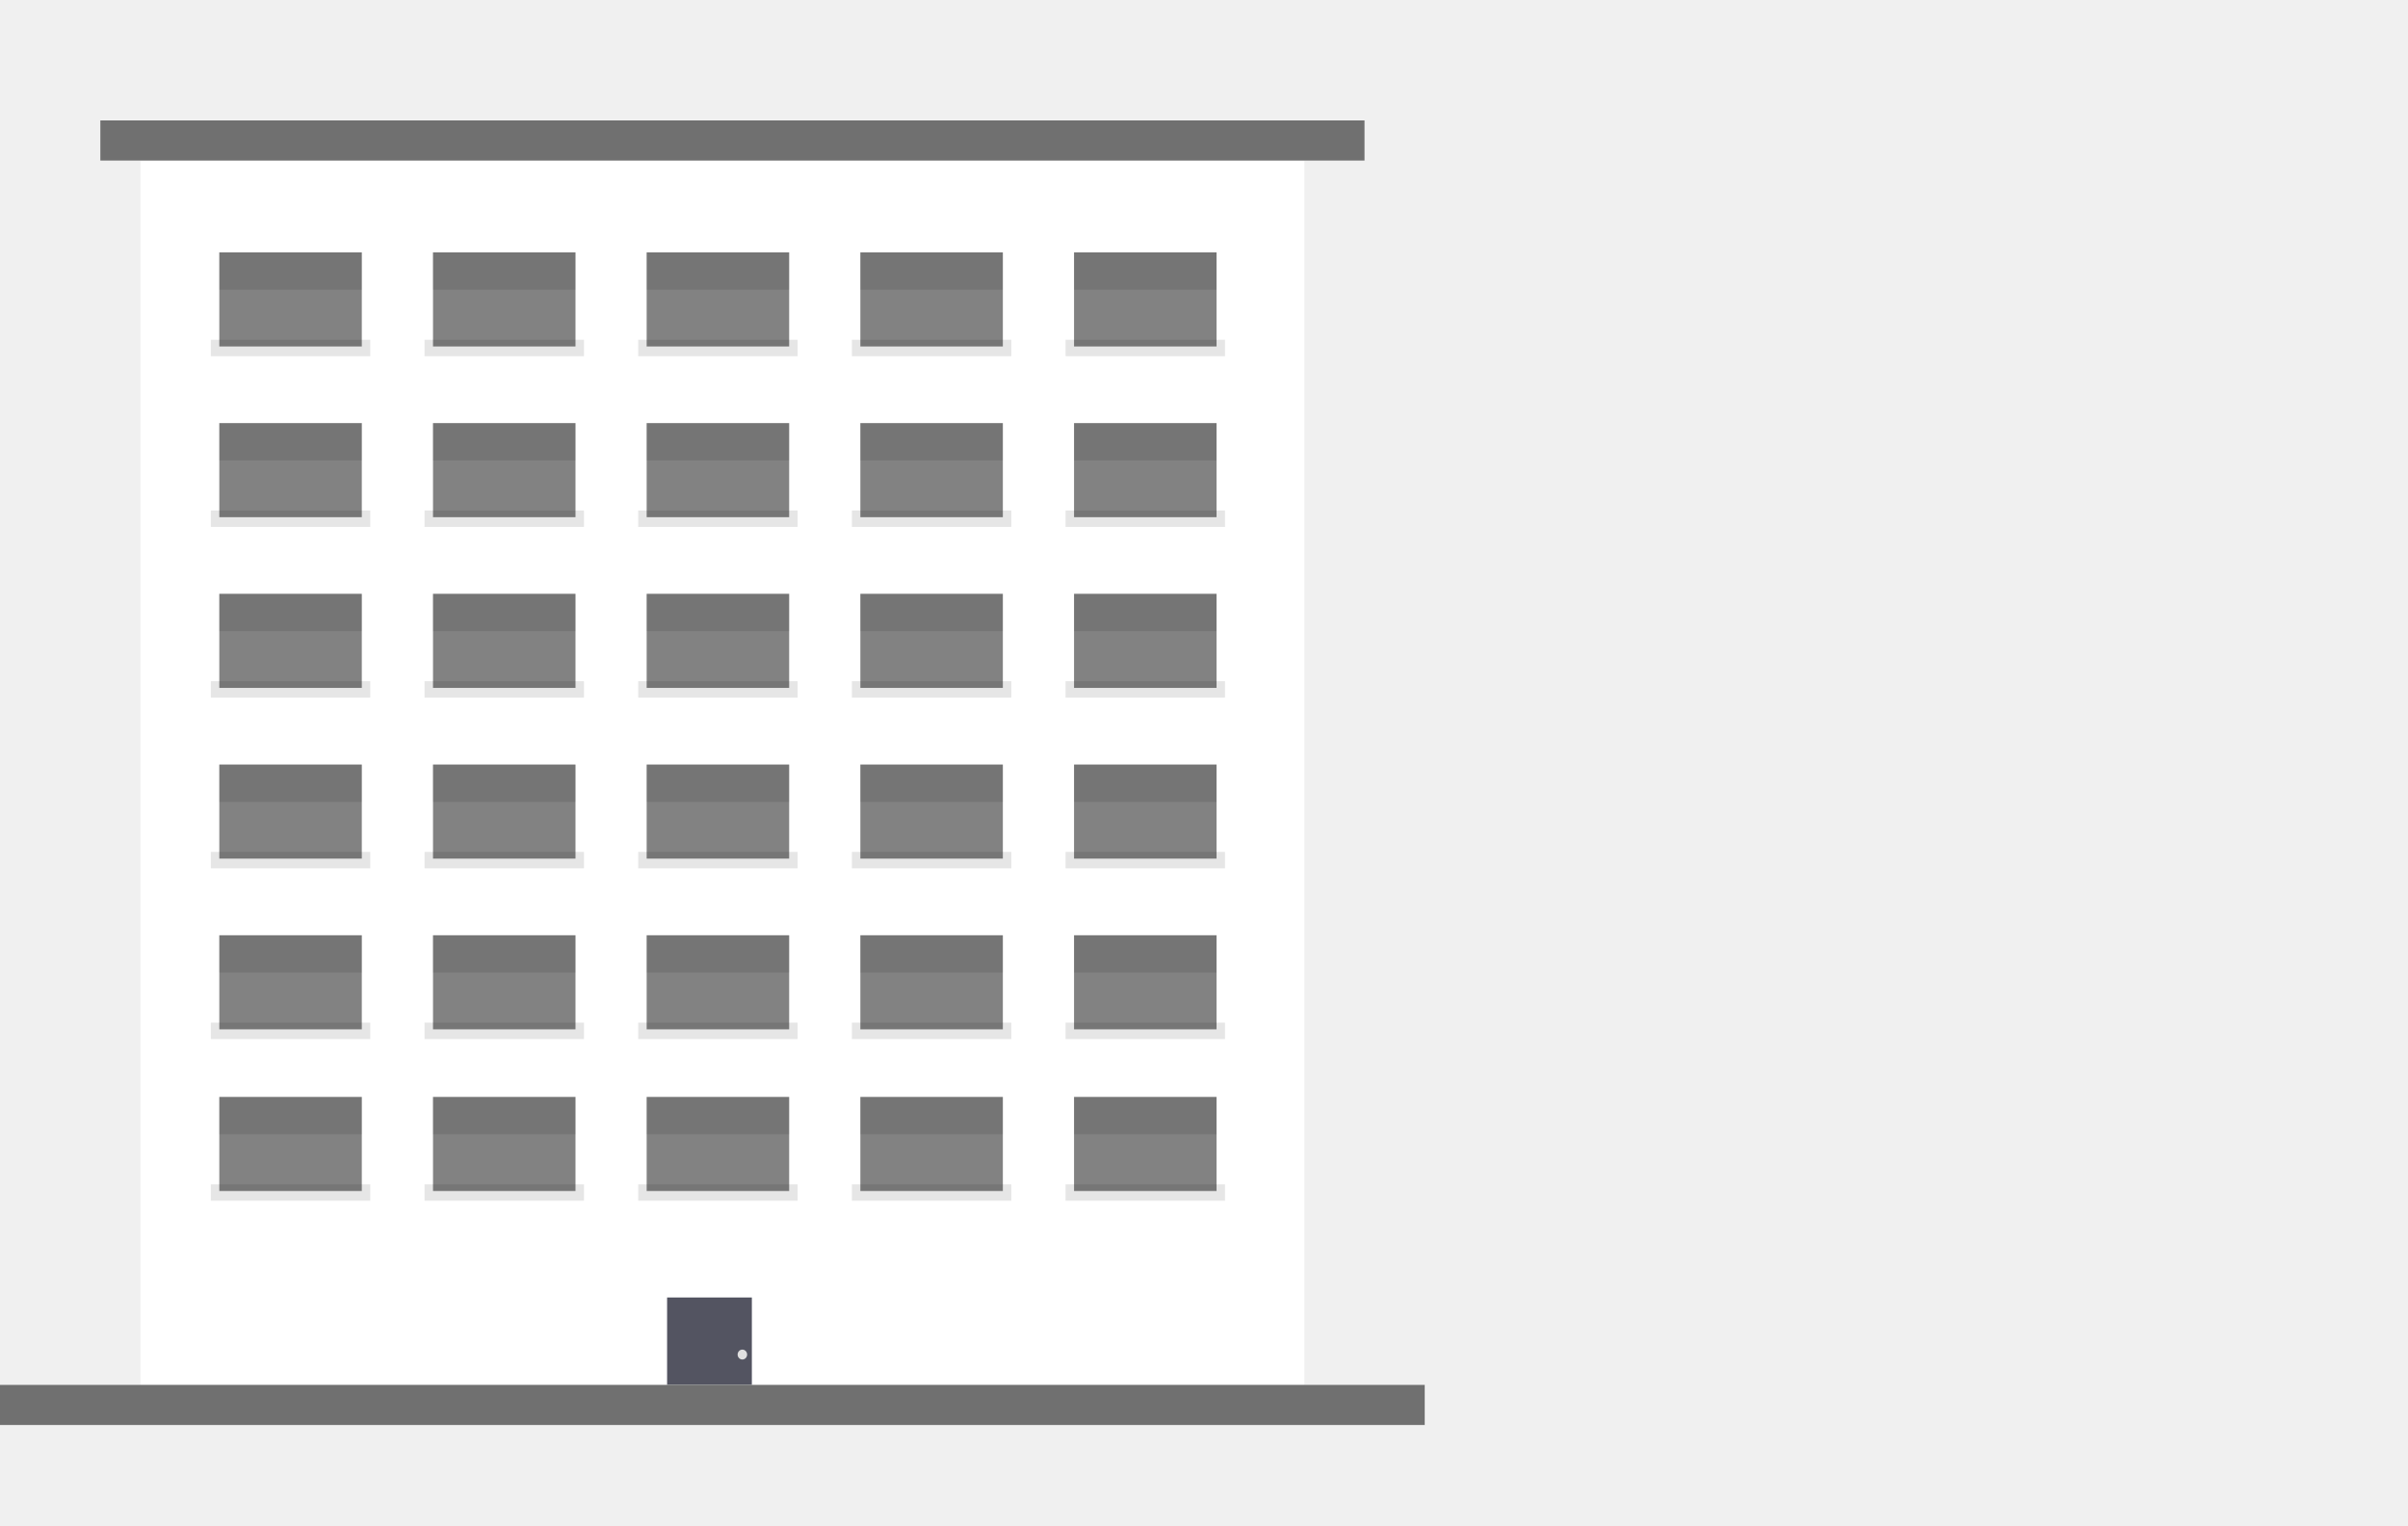
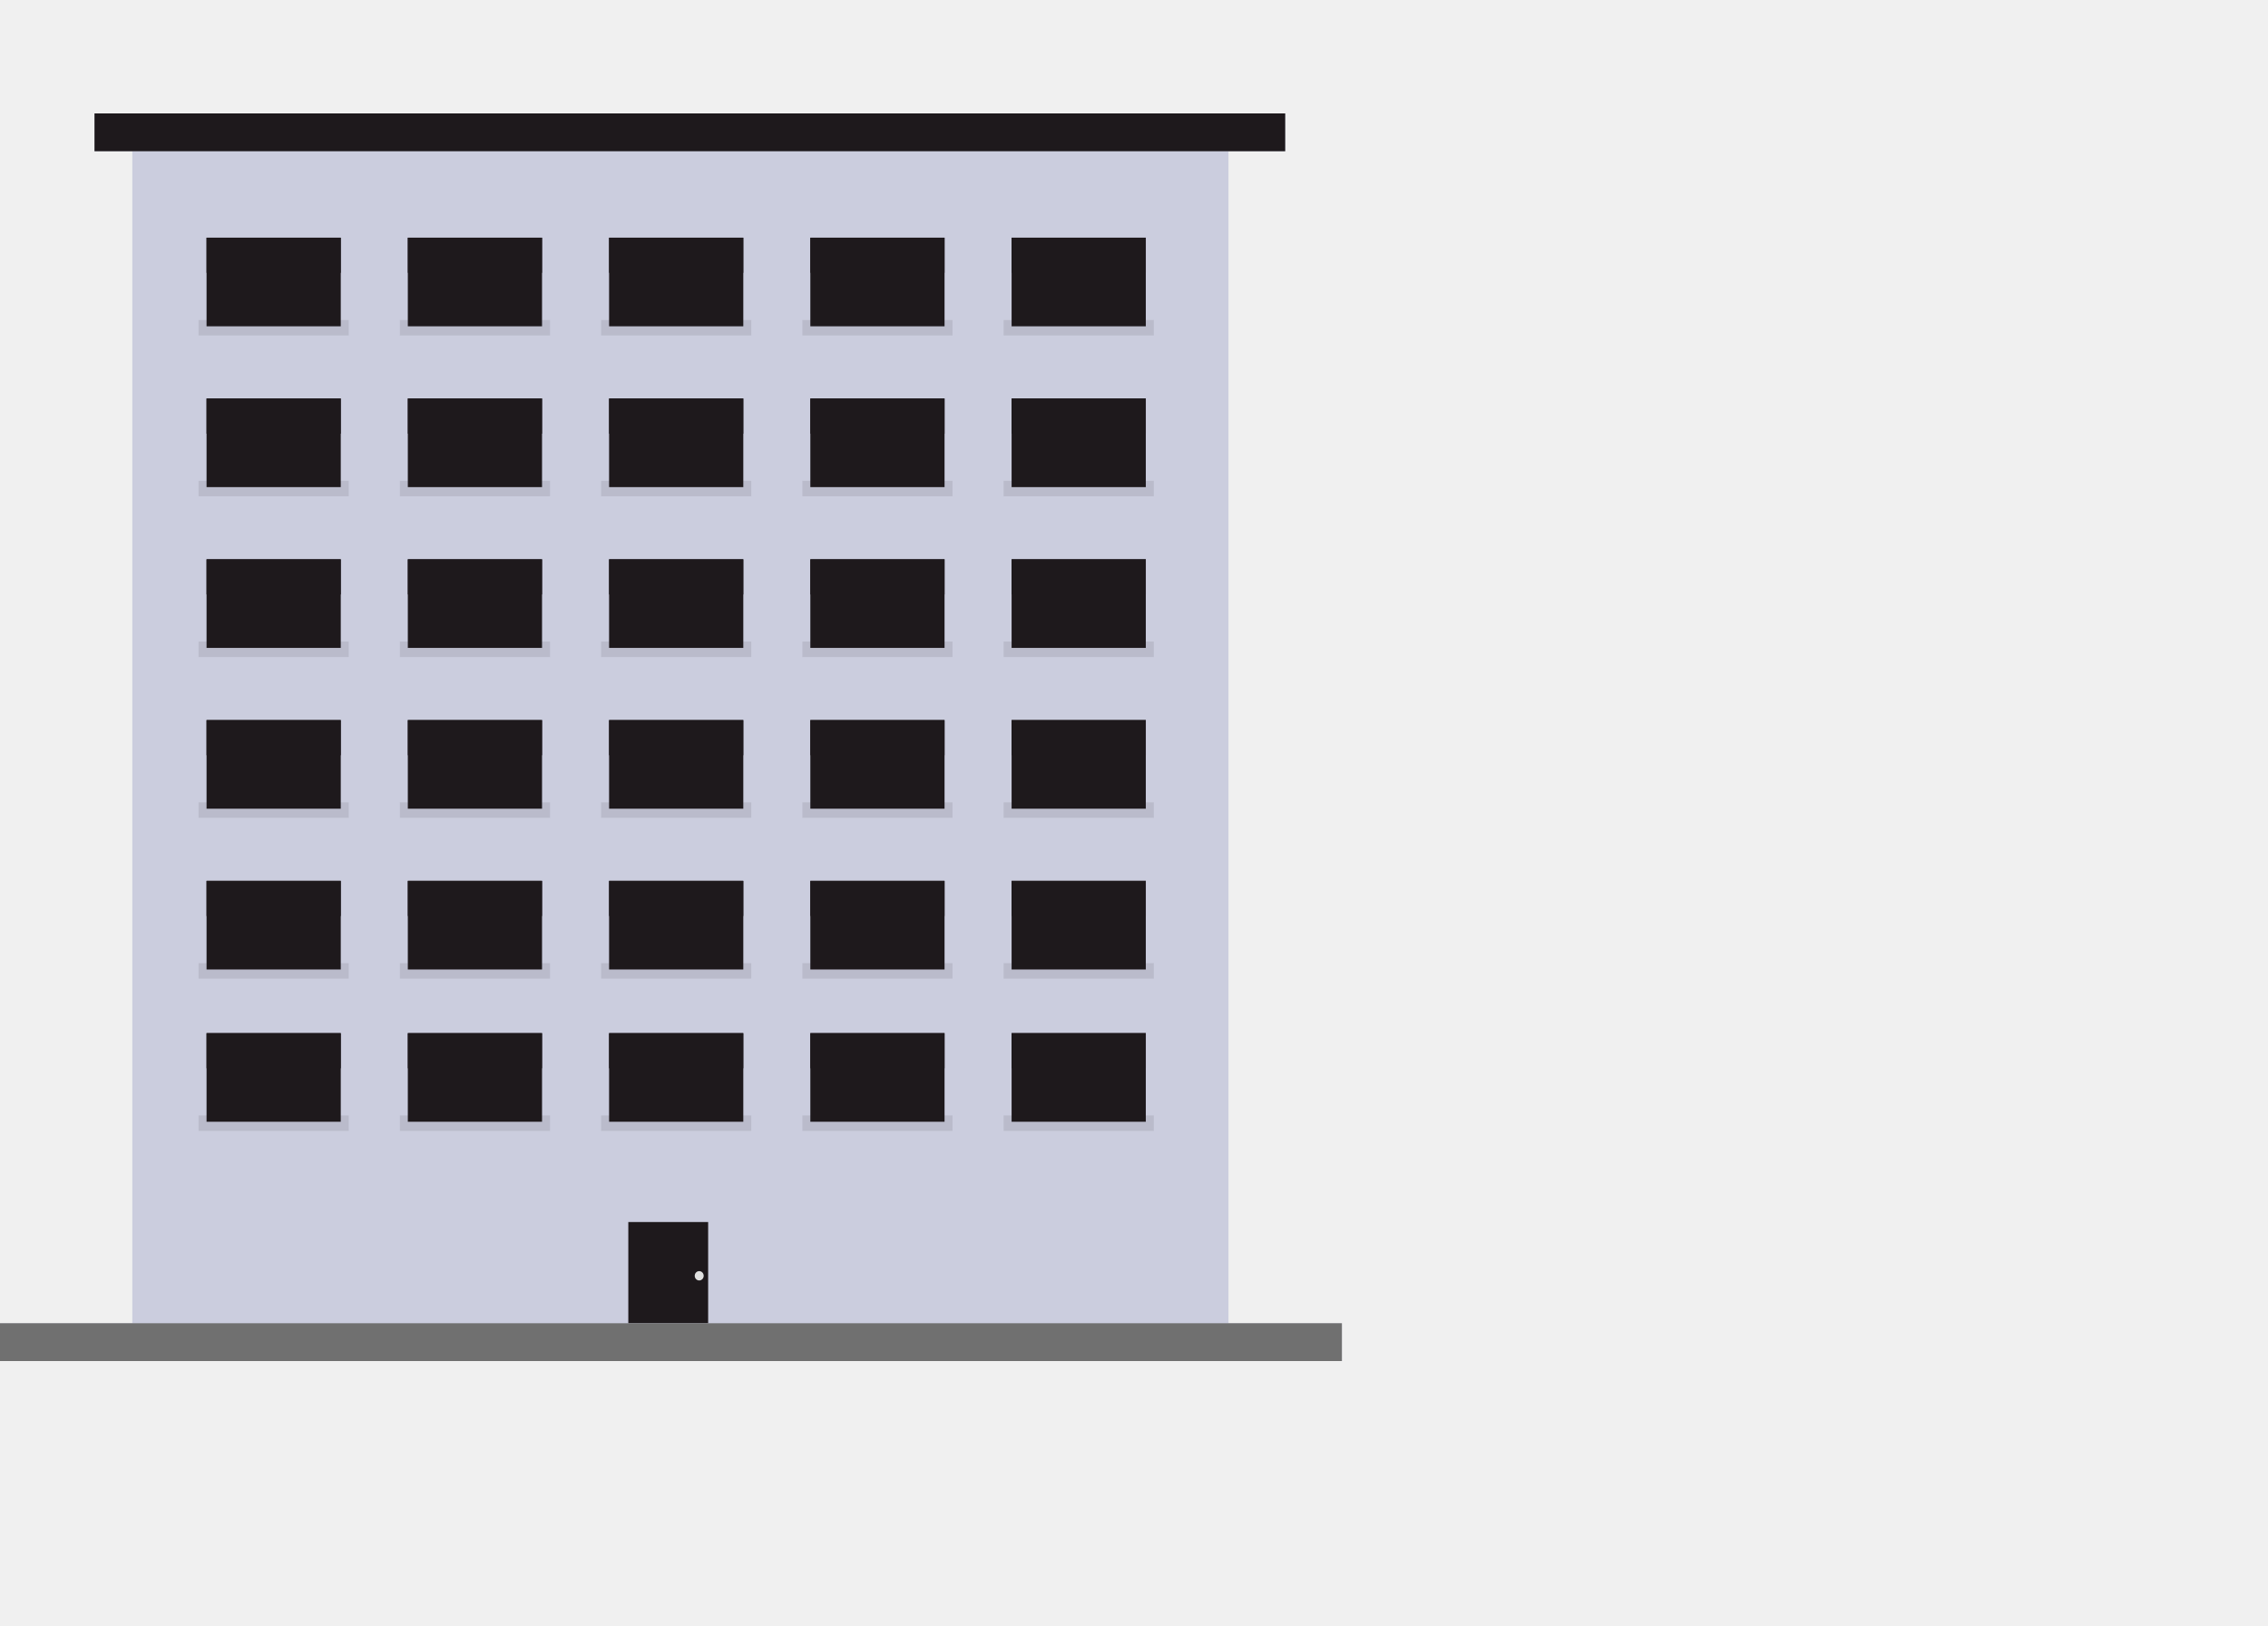
- <svg xmlns="http://www.w3.org/2000/svg" width="120" height="76" viewBox="0 0 120 76">
+ <svg xmlns="http://www.w3.org/2000/svg" width="120" height="86" viewBox="0 0 120 86">
  <defs>
    <clipPath id="clip-building-8">
-       <rect width="120" height="76" />
+       <rect width="120" height="86" />
    </clipPath>
  </defs>
  <g id="building-8" clip-path="url(#clip-building-8)">
    <g id="Group_907" data-name="Group 907" transform="translate(-4 -12)">
      <g id="Group_905" data-name="Group 905" transform="translate(2 1)">
        <g id="Group_871" data-name="Group 871" transform="translate(7 17)">
          <g id="Group_870" data-name="Group 870" transform="translate(0 -1)">
            <g id="Group_869" data-name="Group 869">
-               <rect id="Rectangle_501" data-name="Rectangle 501" width="58" height="63.35" transform="translate(2 2)" fill="#fff" />
-               <g id="Group_829" data-name="Group 829" transform="translate(28.244 59.646)">
-                 <g id="Group_732" data-name="Group 732" transform="translate(0 0)">
-                   <g id="Group_737" data-name="Group 737">
-                     <rect id="Rectangle_331" data-name="Rectangle 331" width="4.224" height="5.689" fill="#535461" />
-                     <ellipse id="Ellipse_257" data-name="Ellipse 257" cx="0.237" cy="0.247" rx="0.237" ry="0.247" transform="translate(3.514 2.597)" fill="#e0e0e0" />
-                   </g>
-                 </g>
+               <rect id="Rectangle_501" data-name="Rectangle 501" width="58" height="63.35" transform="translate(2 2)" fill="#cbcdde" />
+               <g id="Group_737" data-name="Group 737" transform="translate(28.244 59.646)">
+                 <rect id="Rectangle_331" data-name="Rectangle 331" width="4.224" height="5.689" fill="#1e191c" />
+                 <ellipse id="Ellipse_257" data-name="Ellipse 257" cx="0.237" cy="0.247" rx="0.237" ry="0.247" transform="translate(3.514 2.597)" fill="#e0e0e0" />
              </g>
-               <g id="Group_830" data-name="Group 830" transform="translate(5.507 7.575)">
-                 <rect id="Rectangle_332" data-name="Rectangle 332" width="7.945" height="0.819" transform="translate(0 4.353)" opacity="0.1" />
-                 <rect id="Rectangle_333" data-name="Rectangle 333" width="7.101" height="4.687" transform="translate(0.422 0)" fill="#060606" opacity="0.5" />
-                 <g id="Group_536" data-name="Group 536" transform="translate(0.422 0)" opacity="0.1">
-                   <rect id="Rectangle_335" data-name="Rectangle 335" width="7.101" height="1.86" />
-                 </g>
-               </g>
-               <g id="Group_835" data-name="Group 835" transform="translate(16.156 7.575)">
-                 <rect id="Rectangle_332-2" data-name="Rectangle 332" width="7.945" height="0.819" transform="translate(0 4.353)" opacity="0.1" />
-                 <rect id="Rectangle_333-2" data-name="Rectangle 333" width="7.101" height="4.687" transform="translate(0.422 0)" fill="#060606" opacity="0.5" />
-                 <g id="Group_536-2" data-name="Group 536" transform="translate(0.422 0)" opacity="0.1">
-                   <rect id="Rectangle_335-2" data-name="Rectangle 335" width="7.101" height="1.86" />
-                 </g>
-               </g>
-               <g id="Group_844" data-name="Group 844" transform="translate(26.804 7.575)">
-                 <rect id="Rectangle_332-3" data-name="Rectangle 332" width="7.945" height="0.819" transform="translate(0 4.353)" opacity="0.1" />
-                 <rect id="Rectangle_333-3" data-name="Rectangle 333" width="7.101" height="4.687" transform="translate(0.422 0)" fill="#060606" opacity="0.5" />
-                 <g id="Group_536-3" data-name="Group 536" transform="translate(0.422 0)" opacity="0.1">
-                   <rect id="Rectangle_335-3" data-name="Rectangle 335" width="7.101" height="1.86" />
-                 </g>
-               </g>
-               <g id="Group_852" data-name="Group 852" transform="translate(37.453 7.575)">
-                 <rect id="Rectangle_332-4" data-name="Rectangle 332" width="7.945" height="0.819" transform="translate(0 4.353)" opacity="0.1" />
-                 <rect id="Rectangle_333-4" data-name="Rectangle 333" width="7.101" height="4.687" transform="translate(0.422 0)" fill="#060606" opacity="0.5" />
-                 <g id="Group_536-4" data-name="Group 536" transform="translate(0.422 0)" opacity="0.1">
-                   <rect id="Rectangle_335-4" data-name="Rectangle 335" width="7.101" height="1.86" />
-                 </g>
-               </g>
-               <g id="Group_865" data-name="Group 865" transform="translate(48.102 7.575)">
-                 <rect id="Rectangle_332-5" data-name="Rectangle 332" width="7.945" height="0.819" transform="translate(0 4.353)" opacity="0.1" />
-                 <rect id="Rectangle_333-5" data-name="Rectangle 333" width="7.101" height="4.687" transform="translate(0.422 0)" fill="#060606" opacity="0.5" />
-                 <g id="Group_536-5" data-name="Group 536" transform="translate(0.422 0)" opacity="0.1">
-                   <rect id="Rectangle_335-5" data-name="Rectangle 335" width="7.101" height="1.86" />
-                 </g>
-               </g>
-               <g id="Group_831" data-name="Group 831" transform="translate(5.507 16.081)">
-                 <rect id="Rectangle_332-6" data-name="Rectangle 332" width="7.945" height="0.819" transform="translate(0 4.353)" opacity="0.1" />
-                 <rect id="Rectangle_333-6" data-name="Rectangle 333" width="7.101" height="4.687" transform="translate(0.422 0)" fill="#060606" opacity="0.5" />
-                 <g id="Group_536-6" data-name="Group 536" transform="translate(0.422 0)" opacity="0.1">
-                   <rect id="Rectangle_335-6" data-name="Rectangle 335" width="7.101" height="1.86" />
-                 </g>
-               </g>
-               <g id="Group_836" data-name="Group 836" transform="translate(16.156 16.081)">
-                 <rect id="Rectangle_332-7" data-name="Rectangle 332" width="7.945" height="0.819" transform="translate(0 4.353)" opacity="0.1" />
-                 <rect id="Rectangle_333-7" data-name="Rectangle 333" width="7.101" height="4.687" transform="translate(0.422 0)" fill="#060606" opacity="0.5" />
-                 <g id="Group_536-7" data-name="Group 536" transform="translate(0.422 0)" opacity="0.1">
-                   <rect id="Rectangle_335-7" data-name="Rectangle 335" width="7.101" height="1.86" />
-                 </g>
-               </g>
-               <g id="Group_842" data-name="Group 842" transform="translate(26.804 16.081)">
-                 <rect id="Rectangle_332-8" data-name="Rectangle 332" width="7.945" height="0.819" transform="translate(0 4.353)" opacity="0.1" />
-                 <rect id="Rectangle_333-8" data-name="Rectangle 333" width="7.101" height="4.687" transform="translate(0.422 0)" fill="#060606" opacity="0.5" />
-                 <g id="Group_536-8" data-name="Group 536" transform="translate(0.422 0)" opacity="0.1">
-                   <rect id="Rectangle_335-8" data-name="Rectangle 335" width="7.101" height="1.86" />
-                 </g>
-               </g>
-               <g id="Group_851" data-name="Group 851" transform="translate(37.453 16.081)">
-                 <rect id="Rectangle_332-9" data-name="Rectangle 332" width="7.945" height="0.819" transform="translate(0 4.353)" opacity="0.1" />
-                 <rect id="Rectangle_333-9" data-name="Rectangle 333" width="7.101" height="4.687" transform="translate(0.422 0)" fill="#060606" opacity="0.5" />
-                 <g id="Group_536-9" data-name="Group 536" transform="translate(0.422 0)" opacity="0.1">
-                   <rect id="Rectangle_335-9" data-name="Rectangle 335" width="7.101" height="1.86" />
-                 </g>
-               </g>
-               <g id="Group_866" data-name="Group 866" transform="translate(48.102 16.081)">
-                 <rect id="Rectangle_332-10" data-name="Rectangle 332" width="7.945" height="0.819" transform="translate(0 4.353)" opacity="0.1" />
-                 <rect id="Rectangle_333-10" data-name="Rectangle 333" width="7.101" height="4.687" transform="translate(0.422 0)" fill="#060606" opacity="0.5" />
-                 <g id="Group_536-10" data-name="Group 536" transform="translate(0.422 0)" opacity="0.1">
-                   <rect id="Rectangle_335-10" data-name="Rectangle 335" width="7.101" height="1.86" />
-                 </g>
-               </g>
-               <g id="Group_832" data-name="Group 832" transform="translate(5.507 24.587)">
-                 <rect id="Rectangle_332-11" data-name="Rectangle 332" width="7.945" height="0.819" transform="translate(0 4.353)" opacity="0.1" />
-                 <rect id="Rectangle_333-11" data-name="Rectangle 333" width="7.101" height="4.687" transform="translate(0.422 0)" fill="#060606" opacity="0.5" />
-                 <g id="Group_536-11" data-name="Group 536" transform="translate(0.422 0)" opacity="0.1">
-                   <rect id="Rectangle_335-11" data-name="Rectangle 335" width="7.101" height="1.86" />
-                 </g>
-               </g>
-               <g id="Group_837" data-name="Group 837" transform="translate(16.156 24.587)">
-                 <rect id="Rectangle_332-12" data-name="Rectangle 332" width="7.945" height="0.819" transform="translate(0 4.353)" opacity="0.1" />
-                 <rect id="Rectangle_333-12" data-name="Rectangle 333" width="7.101" height="4.687" transform="translate(0.422 0)" fill="#060606" opacity="0.5" />
-                 <g id="Group_536-12" data-name="Group 536" transform="translate(0.422 0)" opacity="0.1">
-                   <rect id="Rectangle_335-12" data-name="Rectangle 335" width="7.101" height="1.86" />
-                 </g>
-               </g>
-               <g id="Group_843" data-name="Group 843" transform="translate(26.804 24.587)">
-                 <rect id="Rectangle_332-13" data-name="Rectangle 332" width="7.945" height="0.819" transform="translate(0 4.353)" opacity="0.1" />
-                 <rect id="Rectangle_333-13" data-name="Rectangle 333" width="7.101" height="4.687" transform="translate(0.422 0)" fill="#060606" opacity="0.5" />
-                 <g id="Group_536-13" data-name="Group 536" transform="translate(0.422 0)" opacity="0.1">
-                   <rect id="Rectangle_335-13" data-name="Rectangle 335" width="7.101" height="1.86" />
-                 </g>
-               </g>
-               <g id="Group_849" data-name="Group 849" transform="translate(37.453 24.587)">
-                 <rect id="Rectangle_332-14" data-name="Rectangle 332" width="7.945" height="0.819" transform="translate(0 4.353)" opacity="0.1" />
-                 <rect id="Rectangle_333-14" data-name="Rectangle 333" width="7.101" height="4.687" transform="translate(0.422 0)" fill="#060606" opacity="0.5" />
-                 <g id="Group_536-14" data-name="Group 536" transform="translate(0.422 0)" opacity="0.1">
-                   <rect id="Rectangle_335-14" data-name="Rectangle 335" width="7.101" height="1.86" />
-                 </g>
-               </g>
-               <g id="Group_863" data-name="Group 863" transform="translate(48.102 24.587)">
-                 <rect id="Rectangle_332-15" data-name="Rectangle 332" width="7.945" height="0.819" transform="translate(0 4.353)" opacity="0.1" />
-                 <rect id="Rectangle_333-15" data-name="Rectangle 333" width="7.101" height="4.687" transform="translate(0.422 0)" fill="#060606" opacity="0.5" />
-                 <g id="Group_536-15" data-name="Group 536" transform="translate(0.422 0)" opacity="0.1">
-                   <rect id="Rectangle_335-15" data-name="Rectangle 335" width="7.101" height="1.86" />
-                 </g>
-               </g>
-               <g id="Group_833" data-name="Group 833" transform="translate(5.507 33.093)">
-                 <rect id="Rectangle_332-16" data-name="Rectangle 332" width="7.945" height="0.819" transform="translate(0 4.353)" opacity="0.1" />
-                 <rect id="Rectangle_333-16" data-name="Rectangle 333" width="7.101" height="4.687" transform="translate(0.422 0)" fill="#060606" opacity="0.5" />
-                 <g id="Group_536-16" data-name="Group 536" transform="translate(0.422 0)" opacity="0.1">
-                   <rect id="Rectangle_335-16" data-name="Rectangle 335" width="7.101" height="1.86" />
-                 </g>
-               </g>
-               <g id="Group_859" data-name="Group 859" transform="translate(5.507 49.654)">
-                 <rect id="Rectangle_332-17" data-name="Rectangle 332" width="7.945" height="0.819" transform="translate(0 4.353)" opacity="0.1" />
-                 <rect id="Rectangle_333-17" data-name="Rectangle 333" width="7.101" height="4.687" transform="translate(0.422 0)" fill="#060606" opacity="0.5" />
-                 <g id="Group_536-17" data-name="Group 536" transform="translate(0.422 0)" opacity="0.1">
-                   <rect id="Rectangle_335-17" data-name="Rectangle 335" width="7.101" height="1.86" />
-                 </g>
-               </g>
-               <g id="Group_838" data-name="Group 838" transform="translate(16.156 33.093)">
-                 <rect id="Rectangle_332-18" data-name="Rectangle 332" width="7.945" height="0.819" transform="translate(0 4.353)" opacity="0.1" />
-                 <rect id="Rectangle_333-18" data-name="Rectangle 333" width="7.101" height="4.687" transform="translate(0.422 0)" fill="#060606" opacity="0.5" />
-                 <g id="Group_536-18" data-name="Group 536" transform="translate(0.422 0)" opacity="0.1">
-                   <rect id="Rectangle_335-18" data-name="Rectangle 335" width="7.101" height="1.86" />
-                 </g>
-               </g>
-               <g id="Group_856" data-name="Group 856" transform="translate(16.156 49.654)">
-                 <rect id="Rectangle_332-19" data-name="Rectangle 332" width="7.945" height="0.819" transform="translate(0 4.353)" opacity="0.1" />
-                 <rect id="Rectangle_333-19" data-name="Rectangle 333" width="7.101" height="4.687" transform="translate(0.422 0)" fill="#060606" opacity="0.5" />
-                 <g id="Group_536-19" data-name="Group 536" transform="translate(0.422 0)" opacity="0.1">
-                   <rect id="Rectangle_335-19" data-name="Rectangle 335" width="7.101" height="1.86" />
-                 </g>
-               </g>
-               <g id="Group_841" data-name="Group 841" transform="translate(26.804 33.093)">
-                 <rect id="Rectangle_332-20" data-name="Rectangle 332" width="7.945" height="0.819" transform="translate(0 4.353)" opacity="0.1" />
-                 <rect id="Rectangle_333-20" data-name="Rectangle 333" width="7.101" height="4.687" transform="translate(0.422 0)" fill="#060606" opacity="0.5" />
-                 <g id="Group_536-20" data-name="Group 536" transform="translate(0.422 0)" opacity="0.1">
-                   <rect id="Rectangle_335-20" data-name="Rectangle 335" width="7.101" height="1.86" />
-                 </g>
-               </g>
-               <g id="Group_857" data-name="Group 857" transform="translate(26.804 49.654)">
-                 <rect id="Rectangle_332-21" data-name="Rectangle 332" width="7.945" height="0.819" transform="translate(0 4.353)" opacity="0.1" />
-                 <rect id="Rectangle_333-21" data-name="Rectangle 333" width="7.101" height="4.687" transform="translate(0.422 0)" fill="#060606" opacity="0.5" />
-                 <g id="Group_536-21" data-name="Group 536" transform="translate(0.422 0)" opacity="0.1">
-                   <rect id="Rectangle_335-21" data-name="Rectangle 335" width="7.101" height="1.86" />
-                 </g>
-               </g>
-               <g id="Group_850" data-name="Group 850" transform="translate(37.453 33.093)">
-                 <rect id="Rectangle_332-22" data-name="Rectangle 332" width="7.945" height="0.819" transform="translate(0 4.353)" opacity="0.1" />
-                 <rect id="Rectangle_333-22" data-name="Rectangle 333" width="7.101" height="4.687" transform="translate(0.422 0)" fill="#060606" opacity="0.5" />
-                 <g id="Group_536-22" data-name="Group 536" transform="translate(0.422 0)" opacity="0.1">
-                   <rect id="Rectangle_335-22" data-name="Rectangle 335" width="7.101" height="1.86" />
-                 </g>
-               </g>
-               <g id="Group_864" data-name="Group 864" transform="translate(48.102 33.093)">
-                 <rect id="Rectangle_332-23" data-name="Rectangle 332" width="7.945" height="0.819" transform="translate(0 4.353)" opacity="0.1" />
-                 <rect id="Rectangle_333-23" data-name="Rectangle 333" width="7.101" height="4.687" transform="translate(0.422 0)" fill="#060606" opacity="0.5" />
-                 <g id="Group_536-23" data-name="Group 536" transform="translate(0.422 0)" opacity="0.1">
-                   <rect id="Rectangle_335-23" data-name="Rectangle 335" width="7.101" height="1.86" />
-                 </g>
-               </g>
-               <g id="Group_858" data-name="Group 858" transform="translate(37.453 49.654)">
-                 <rect id="Rectangle_332-24" data-name="Rectangle 332" width="7.945" height="0.819" transform="translate(0 4.353)" opacity="0.1" />
-                 <rect id="Rectangle_333-24" data-name="Rectangle 333" width="7.101" height="4.687" transform="translate(0.422 0)" fill="#060606" opacity="0.5" />
-                 <g id="Group_536-24" data-name="Group 536" transform="translate(0.422 0)" opacity="0.1">
-                   <rect id="Rectangle_335-24" data-name="Rectangle 335" width="7.101" height="1.86" />
-                 </g>
-               </g>
-               <g id="Group_861" data-name="Group 861" transform="translate(48.102 49.654)">
-                 <rect id="Rectangle_332-25" data-name="Rectangle 332" width="7.945" height="0.819" transform="translate(0 4.353)" opacity="0.1" />
-                 <rect id="Rectangle_333-25" data-name="Rectangle 333" width="7.101" height="4.687" transform="translate(0.422 0)" fill="#060606" opacity="0.5" />
-                 <g id="Group_536-25" data-name="Group 536" transform="translate(0.422 0)" opacity="0.1">
-                   <rect id="Rectangle_335-25" data-name="Rectangle 335" width="7.101" height="1.86" />
-                 </g>
-               </g>
-               <g id="Group_834" data-name="Group 834" transform="translate(5.507 41.599)">
-                 <rect id="Rectangle_332-26" data-name="Rectangle 332" width="7.945" height="0.819" transform="translate(0 4.353)" opacity="0.1" />
-                 <rect id="Rectangle_333-26" data-name="Rectangle 333" width="7.101" height="4.687" transform="translate(0.422 0)" fill="#060606" opacity="0.5" />
-                 <g id="Group_536-26" data-name="Group 536" transform="translate(0.422 0)" opacity="0.1">
-                   <rect id="Rectangle_335-26" data-name="Rectangle 335" width="7.101" height="1.86" />
-                 </g>
-               </g>
-               <g id="Group_839" data-name="Group 839" transform="translate(16.156 41.599)">
-                 <rect id="Rectangle_332-27" data-name="Rectangle 332" width="7.945" height="0.819" transform="translate(0 4.353)" opacity="0.1" />
-                 <rect id="Rectangle_333-27" data-name="Rectangle 333" width="7.101" height="4.687" transform="translate(0.422 0)" fill="#060606" opacity="0.5" />
-                 <g id="Group_536-27" data-name="Group 536" transform="translate(0.422 0)" opacity="0.1">
-                   <rect id="Rectangle_335-27" data-name="Rectangle 335" width="7.101" height="1.86" />
-                 </g>
-               </g>
-               <g id="Group_840" data-name="Group 840" transform="translate(26.804 41.599)">
-                 <rect id="Rectangle_332-28" data-name="Rectangle 332" width="7.945" height="0.819" transform="translate(0 4.353)" opacity="0.1" />
-                 <rect id="Rectangle_333-28" data-name="Rectangle 333" width="7.101" height="4.687" transform="translate(0.422 0)" fill="#060606" opacity="0.5" />
-                 <g id="Group_536-28" data-name="Group 536" transform="translate(0.422 0)" opacity="0.1">
-                   <rect id="Rectangle_335-28" data-name="Rectangle 335" width="7.101" height="1.86" />
-                 </g>
-               </g>
-               <g id="Group_848" data-name="Group 848" transform="translate(37.453 41.599)">
-                 <rect id="Rectangle_332-29" data-name="Rectangle 332" width="7.945" height="0.819" transform="translate(0 4.353)" opacity="0.1" />
-                 <rect id="Rectangle_333-29" data-name="Rectangle 333" width="7.101" height="4.687" transform="translate(0.422 0)" fill="#060606" opacity="0.5" />
-                 <g id="Group_536-29" data-name="Group 536" transform="translate(0.422 0)" opacity="0.1">
-                   <rect id="Rectangle_335-29" data-name="Rectangle 335" width="7.101" height="1.86" />
-                 </g>
-               </g>
-               <g id="Group_862" data-name="Group 862" transform="translate(48.102 41.599)">
-                 <rect id="Rectangle_332-30" data-name="Rectangle 332" width="7.945" height="0.819" transform="translate(0 4.353)" opacity="0.1" />
-                 <rect id="Rectangle_333-30" data-name="Rectangle 333" width="7.101" height="4.687" transform="translate(0.422 0)" fill="#060606" opacity="0.5" />
-                 <g id="Group_536-30" data-name="Group 536" transform="translate(0.422 0)" opacity="0.1">
-                   <rect id="Rectangle_335-30" data-name="Rectangle 335" width="7.101" height="1.86" />
-                 </g>
-               </g>
+               <rect id="Rectangle_332" data-name="Rectangle 332" width="7.945" height="0.819" transform="translate(5.507 11.928)" fill="#1e191c" opacity="0.1" />
+               <rect id="Rectangle_333" data-name="Rectangle 333" width="7.101" height="4.687" transform="translate(5.929 7.574)" fill="#1e191c" />
+               <rect id="Rectangle_335" data-name="Rectangle 335" width="7.101" height="1.86" transform="translate(5.929 7.574)" fill="#1e191c" />
+               <rect id="Rectangle_332-2" data-name="Rectangle 332" width="7.945" height="0.819" transform="translate(16.156 11.928)" fill="#1e191c" opacity="0.1" />
+               <rect id="Rectangle_333-2" data-name="Rectangle 333" width="7.101" height="4.687" transform="translate(16.578 7.574)" fill="#1e191c" />
+               <rect id="Rectangle_335-2" data-name="Rectangle 335" width="7.101" height="1.86" transform="translate(16.578 7.574)" fill="#1e191c" />
+               <rect id="Rectangle_332-3" data-name="Rectangle 332" width="7.945" height="0.819" transform="translate(26.804 11.928)" fill="#1e191c" opacity="0.1" />
+               <rect id="Rectangle_333-3" data-name="Rectangle 333" width="7.101" height="4.687" transform="translate(27.227 7.574)" fill="#1e191c" />
+               <rect id="Rectangle_335-3" data-name="Rectangle 335" width="7.101" height="1.86" transform="translate(27.227 7.574)" fill="#1e191c" />
+               <rect id="Rectangle_332-4" data-name="Rectangle 332" width="7.945" height="0.819" transform="translate(37.453 11.928)" fill="#1e191c" opacity="0.1" />
+               <rect id="Rectangle_333-4" data-name="Rectangle 333" width="7.101" height="4.687" transform="translate(37.875 7.574)" fill="#1e191c" />
+               <rect id="Rectangle_335-4" data-name="Rectangle 335" width="7.101" height="1.86" transform="translate(37.875 7.574)" fill="#1e191c" />
+               <rect id="Rectangle_332-5" data-name="Rectangle 332" width="7.945" height="0.819" transform="translate(48.102 11.928)" fill="#1e191c" opacity="0.1" />
+               <rect id="Rectangle_333-5" data-name="Rectangle 333" width="7.101" height="4.687" transform="translate(48.524 7.574)" fill="#1e191c" />
+               <rect id="Rectangle_335-5" data-name="Rectangle 335" width="7.101" height="1.86" transform="translate(48.524 7.574)" fill="#1e191c" />
+               <rect id="Rectangle_332-6" data-name="Rectangle 332" width="7.945" height="0.819" transform="translate(5.507 20.434)" fill="#1e191c" opacity="0.1" />
+               <rect id="Rectangle_333-6" data-name="Rectangle 333" width="7.101" height="4.687" transform="translate(5.929 16.081)" fill="#1e191c" />
+               <rect id="Rectangle_335-6" data-name="Rectangle 335" width="7.101" height="1.86" transform="translate(5.929 16.081)" fill="#1e191c" />
+               <rect id="Rectangle_332-7" data-name="Rectangle 332" width="7.945" height="0.819" transform="translate(16.156 20.434)" fill="#1e191c" opacity="0.1" />
+               <rect id="Rectangle_333-7" data-name="Rectangle 333" width="7.101" height="4.687" transform="translate(16.578 16.081)" fill="#1e191c" />
+               <rect id="Rectangle_335-7" data-name="Rectangle 335" width="7.101" height="1.86" transform="translate(16.578 16.081)" fill="#1e191c" />
+               <rect id="Rectangle_332-8" data-name="Rectangle 332" width="7.945" height="0.819" transform="translate(26.804 20.434)" fill="#1e191c" opacity="0.1" />
+               <rect id="Rectangle_333-8" data-name="Rectangle 333" width="7.101" height="4.687" transform="translate(27.227 16.081)" fill="#1e191c" />
+               <rect id="Rectangle_335-8" data-name="Rectangle 335" width="7.101" height="1.86" transform="translate(27.227 16.081)" fill="#1e191c" />
+               <rect id="Rectangle_332-9" data-name="Rectangle 332" width="7.945" height="0.819" transform="translate(37.453 20.434)" fill="#1e191c" opacity="0.1" />
+               <rect id="Rectangle_333-9" data-name="Rectangle 333" width="7.101" height="4.687" transform="translate(37.875 16.081)" fill="#1e191c" />
+               <rect id="Rectangle_335-9" data-name="Rectangle 335" width="7.101" height="1.86" transform="translate(37.875 16.081)" fill="#1e191c" />
+               <rect id="Rectangle_332-10" data-name="Rectangle 332" width="7.945" height="0.819" transform="translate(48.102 20.434)" fill="#1e191c" opacity="0.1" />
+               <rect id="Rectangle_333-10" data-name="Rectangle 333" width="7.101" height="4.687" transform="translate(48.524 16.081)" fill="#1e191c" />
+               <rect id="Rectangle_335-10" data-name="Rectangle 335" width="7.101" height="1.86" transform="translate(48.524 16.081)" fill="#1e191c" />
+               <rect id="Rectangle_332-11" data-name="Rectangle 332" width="7.945" height="0.819" transform="translate(5.507 28.939)" fill="#1e191c" opacity="0.1" />
+               <rect id="Rectangle_333-11" data-name="Rectangle 333" width="7.101" height="4.687" transform="translate(5.929 24.587)" fill="#1e191c" />
+               <rect id="Rectangle_335-11" data-name="Rectangle 335" width="7.101" height="1.86" transform="translate(5.929 24.587)" fill="#1e191c" />
+               <rect id="Rectangle_332-12" data-name="Rectangle 332" width="7.945" height="0.819" transform="translate(16.156 28.939)" fill="#1e191c" opacity="0.1" />
+               <rect id="Rectangle_333-12" data-name="Rectangle 333" width="7.101" height="4.687" transform="translate(16.578 24.587)" fill="#1e191c" />
+               <rect id="Rectangle_335-12" data-name="Rectangle 335" width="7.101" height="1.86" transform="translate(16.578 24.587)" fill="#1e191c" />
+               <rect id="Rectangle_332-13" data-name="Rectangle 332" width="7.945" height="0.819" transform="translate(26.804 28.939)" fill="#1e191c" opacity="0.1" />
+               <rect id="Rectangle_333-13" data-name="Rectangle 333" width="7.101" height="4.687" transform="translate(27.227 24.587)" fill="#1e191c" />
+               <rect id="Rectangle_335-13" data-name="Rectangle 335" width="7.101" height="1.86" transform="translate(27.227 24.587)" fill="#1e191c" />
+               <rect id="Rectangle_332-14" data-name="Rectangle 332" width="7.945" height="0.819" transform="translate(37.453 28.939)" fill="#1e191c" opacity="0.1" />
+               <rect id="Rectangle_333-14" data-name="Rectangle 333" width="7.101" height="4.687" transform="translate(37.875 24.587)" fill="#1e191c" />
+               <rect id="Rectangle_335-14" data-name="Rectangle 335" width="7.101" height="1.86" transform="translate(37.875 24.587)" fill="#1e191c" />
+               <rect id="Rectangle_332-15" data-name="Rectangle 332" width="7.945" height="0.819" transform="translate(48.102 28.939)" fill="#1e191c" opacity="0.1" />
+               <rect id="Rectangle_333-15" data-name="Rectangle 333" width="7.101" height="4.687" transform="translate(48.524 24.587)" fill="#1e191c" />
+               <rect id="Rectangle_335-15" data-name="Rectangle 335" width="7.101" height="1.86" transform="translate(48.524 24.587)" fill="#1e191c" />
+               <rect id="Rectangle_332-16" data-name="Rectangle 332" width="7.945" height="0.819" transform="translate(5.507 37.445)" fill="#1e191c" opacity="0.1" />
+               <rect id="Rectangle_333-16" data-name="Rectangle 333" width="7.101" height="4.687" transform="translate(5.929 33.093)" fill="#1e191c" />
+               <rect id="Rectangle_335-16" data-name="Rectangle 335" width="7.101" height="1.86" transform="translate(5.929 33.093)" fill="#1e191c" />
+               <rect id="Rectangle_332-17" data-name="Rectangle 332" width="7.945" height="0.819" transform="translate(5.507 54.007)" fill="#1e191c" opacity="0.1" />
+               <rect id="Rectangle_333-17" data-name="Rectangle 333" width="7.101" height="4.687" transform="translate(5.929 49.654)" fill="#1e191c" />
+               <rect id="Rectangle_335-17" data-name="Rectangle 335" width="7.101" height="1.86" transform="translate(5.929 49.654)" fill="#1e191c" />
+               <rect id="Rectangle_332-18" data-name="Rectangle 332" width="7.945" height="0.819" transform="translate(16.156 37.445)" fill="#1e191c" opacity="0.1" />
+               <rect id="Rectangle_333-18" data-name="Rectangle 333" width="7.101" height="4.687" transform="translate(16.578 33.093)" fill="#1e191c" />
+               <rect id="Rectangle_335-18" data-name="Rectangle 335" width="7.101" height="1.86" transform="translate(16.578 33.093)" fill="#1e191c" />
+               <rect id="Rectangle_332-19" data-name="Rectangle 332" width="7.945" height="0.819" transform="translate(16.156 54.007)" fill="#1e191c" opacity="0.1" />
+               <rect id="Rectangle_333-19" data-name="Rectangle 333" width="7.101" height="4.687" transform="translate(16.578 49.654)" fill="#1e191c" />
+               <rect id="Rectangle_335-19" data-name="Rectangle 335" width="7.101" height="1.86" transform="translate(16.578 49.654)" fill="#1e191c" />
+               <rect id="Rectangle_332-20" data-name="Rectangle 332" width="7.945" height="0.819" transform="translate(26.804 37.445)" fill="#1e191c" opacity="0.1" />
+               <rect id="Rectangle_333-20" data-name="Rectangle 333" width="7.101" height="4.687" transform="translate(27.227 33.093)" fill="#1e191c" />
+               <rect id="Rectangle_335-20" data-name="Rectangle 335" width="7.101" height="1.86" transform="translate(27.227 33.093)" fill="#1e191c" />
+               <rect id="Rectangle_332-21" data-name="Rectangle 332" width="7.945" height="0.819" transform="translate(26.804 54.007)" fill="#1e191c" opacity="0.1" />
+               <rect id="Rectangle_333-21" data-name="Rectangle 333" width="7.101" height="4.687" transform="translate(27.227 49.654)" fill="#1e191c" />
+               <rect id="Rectangle_335-21" data-name="Rectangle 335" width="7.101" height="1.86" transform="translate(27.227 49.654)" fill="#1e191c" />
+               <rect id="Rectangle_332-22" data-name="Rectangle 332" width="7.945" height="0.819" transform="translate(37.453 37.445)" fill="#1e191c" opacity="0.1" />
+               <rect id="Rectangle_333-22" data-name="Rectangle 333" width="7.101" height="4.687" transform="translate(37.875 33.093)" fill="#1e191c" />
+               <rect id="Rectangle_335-22" data-name="Rectangle 335" width="7.101" height="1.86" transform="translate(37.875 33.093)" fill="#1e191c" />
+               <rect id="Rectangle_332-23" data-name="Rectangle 332" width="7.945" height="0.819" transform="translate(48.102 37.445)" fill="#1e191c" opacity="0.1" />
+               <rect id="Rectangle_333-23" data-name="Rectangle 333" width="7.101" height="4.687" transform="translate(48.524 33.093)" fill="#1e191c" />
+               <rect id="Rectangle_335-23" data-name="Rectangle 335" width="7.101" height="1.86" transform="translate(48.524 33.093)" fill="#1e191c" />
+               <rect id="Rectangle_332-24" data-name="Rectangle 332" width="7.945" height="0.819" transform="translate(37.453 54.007)" fill="#1e191c" opacity="0.1" />
+               <rect id="Rectangle_333-24" data-name="Rectangle 333" width="7.101" height="4.687" transform="translate(37.875 49.654)" fill="#1e191c" />
+               <rect id="Rectangle_335-24" data-name="Rectangle 335" width="7.101" height="1.86" transform="translate(37.875 49.654)" fill="#1e191c" />
+               <rect id="Rectangle_332-25" data-name="Rectangle 332" width="7.945" height="0.819" transform="translate(48.102 54.007)" fill="#1e191c" opacity="0.1" />
+               <rect id="Rectangle_333-25" data-name="Rectangle 333" width="7.101" height="4.687" transform="translate(48.524 49.654)" fill="#1e191c" />
+               <rect id="Rectangle_335-25" data-name="Rectangle 335" width="7.101" height="1.86" transform="translate(48.524 49.654)" fill="#1e191c" />
+               <rect id="Rectangle_332-26" data-name="Rectangle 332" width="7.945" height="0.819" transform="translate(5.507 45.951)" fill="#1e191c" opacity="0.1" />
+               <rect id="Rectangle_333-26" data-name="Rectangle 333" width="7.101" height="4.687" transform="translate(5.929 41.599)" fill="#1e191c" />
+               <rect id="Rectangle_335-26" data-name="Rectangle 335" width="7.101" height="1.86" transform="translate(5.929 41.599)" fill="#1e191c" />
+               <rect id="Rectangle_332-27" data-name="Rectangle 332" width="7.945" height="0.819" transform="translate(16.156 45.951)" fill="#1e191c" opacity="0.1" />
+               <rect id="Rectangle_333-27" data-name="Rectangle 333" width="7.101" height="4.687" transform="translate(16.578 41.599)" fill="#1e191c" />
+               <rect id="Rectangle_335-27" data-name="Rectangle 335" width="7.101" height="1.86" transform="translate(16.578 41.599)" fill="#1e191c" />
+               <rect id="Rectangle_332-28" data-name="Rectangle 332" width="7.945" height="0.819" transform="translate(26.804 45.951)" fill="#1e191c" opacity="0.1" />
+               <rect id="Rectangle_333-28" data-name="Rectangle 333" width="7.101" height="4.687" transform="translate(27.227 41.599)" fill="#1e191c" />
+               <rect id="Rectangle_335-28" data-name="Rectangle 335" width="7.101" height="1.86" transform="translate(27.227 41.599)" fill="#1e191c" />
+               <rect id="Rectangle_332-29" data-name="Rectangle 332" width="7.945" height="0.819" transform="translate(37.453 45.951)" fill="#1e191c" opacity="0.1" />
+               <rect id="Rectangle_333-29" data-name="Rectangle 333" width="7.101" height="4.687" transform="translate(37.875 41.599)" fill="#1e191c" />
+               <rect id="Rectangle_335-29" data-name="Rectangle 335" width="7.101" height="1.86" transform="translate(37.875 41.599)" fill="#1e191c" />
+               <rect id="Rectangle_332-30" data-name="Rectangle 332" width="7.945" height="0.819" transform="translate(48.102 45.951)" fill="#1e191c" opacity="0.1" />
+               <rect id="Rectangle_333-30" data-name="Rectangle 333" width="7.101" height="4.687" transform="translate(48.524 41.599)" fill="#1e191c" />
+               <rect id="Rectangle_335-30" data-name="Rectangle 335" width="7.101" height="1.86" transform="translate(48.524 41.599)" fill="#1e191c" />
            </g>
          </g>
-           <g id="Rectangle_502" data-name="Rectangle 502" fill="#fff" stroke="#707070" stroke-width="1">
+           <g id="Rectangle_502" data-name="Rectangle 502" fill="#cbcdde" stroke="#1e191c" stroke-width="1">
            <rect width="63" height="2" stroke="none" />
            <rect x="0.5" y="0.5" width="62" height="1" fill="none" />
          </g>
        </g>
      </g>
    </g>
-     <g id="Rectangle_508" data-name="Rectangle 508" transform="translate(0 69)" fill="#fff" stroke="#707070" stroke-width="1">
+     <g id="Rectangle_508" data-name="Rectangle 508" transform="translate(0 70)" fill="#cbcdde" stroke="#707070" stroke-width="1">
      <rect width="71" height="2" stroke="none" />
      <rect x="0.5" y="0.5" width="70" height="1" fill="none" />
    </g>
  </g>
</svg>
